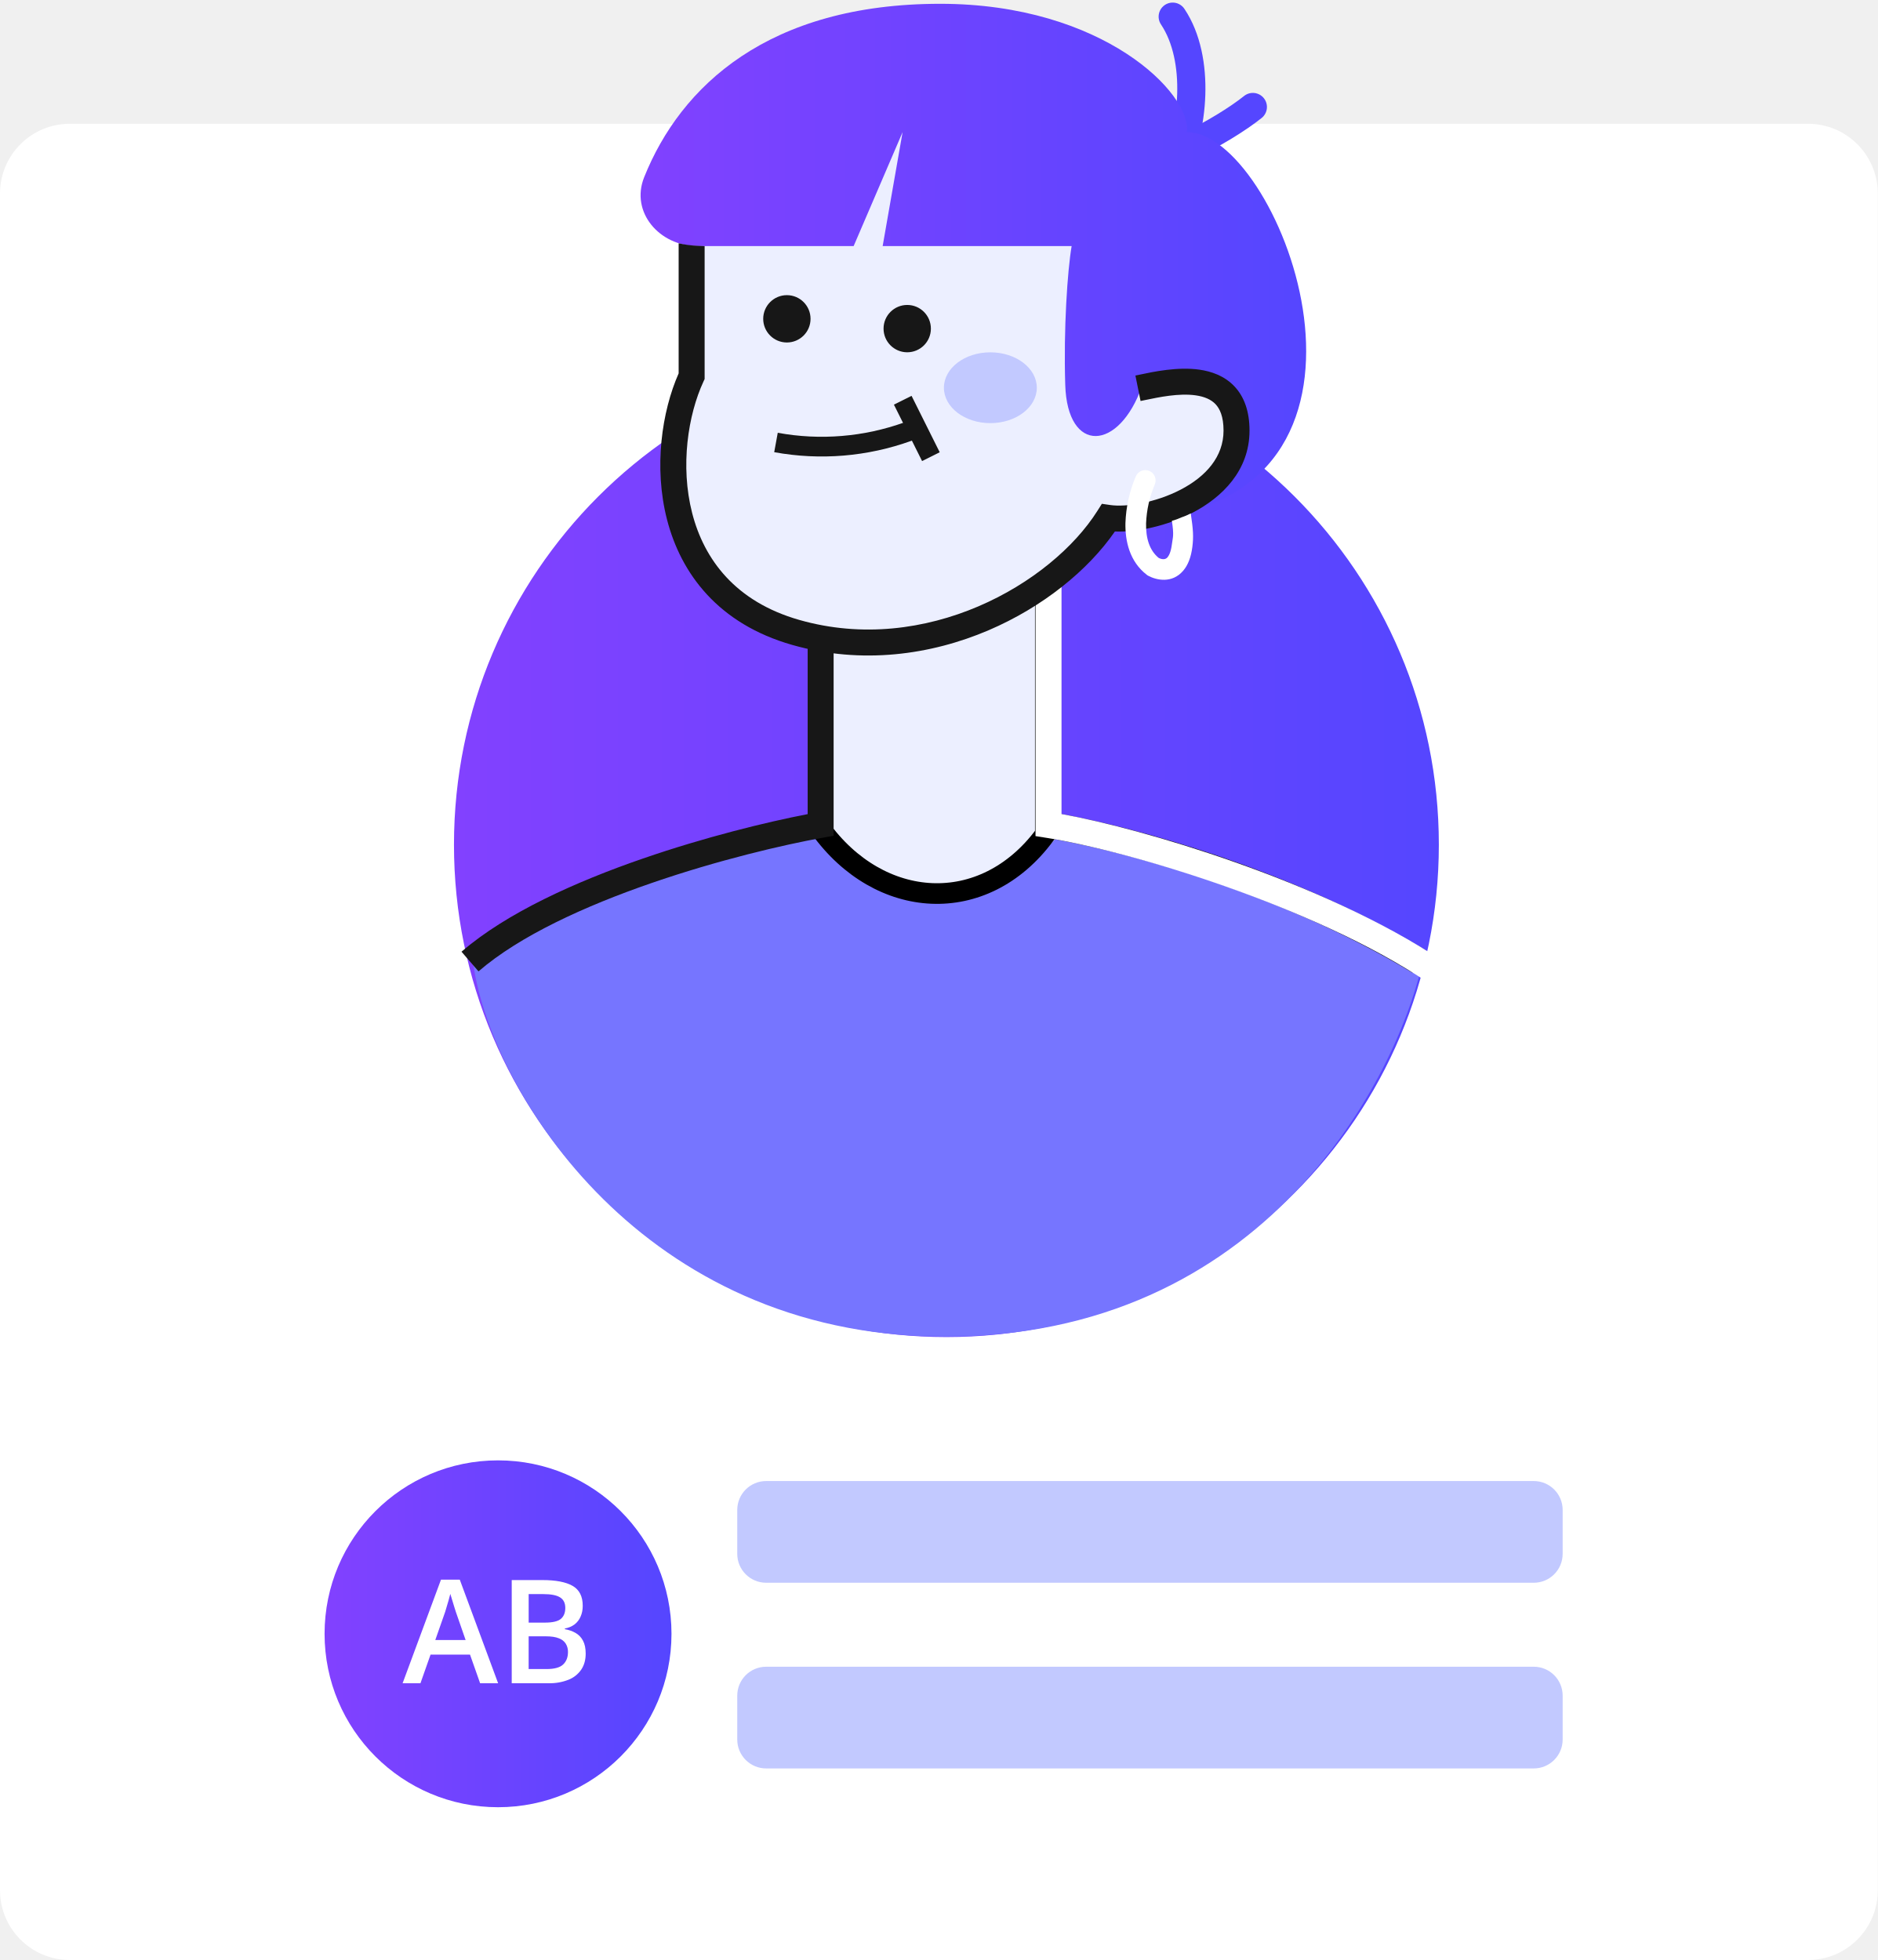
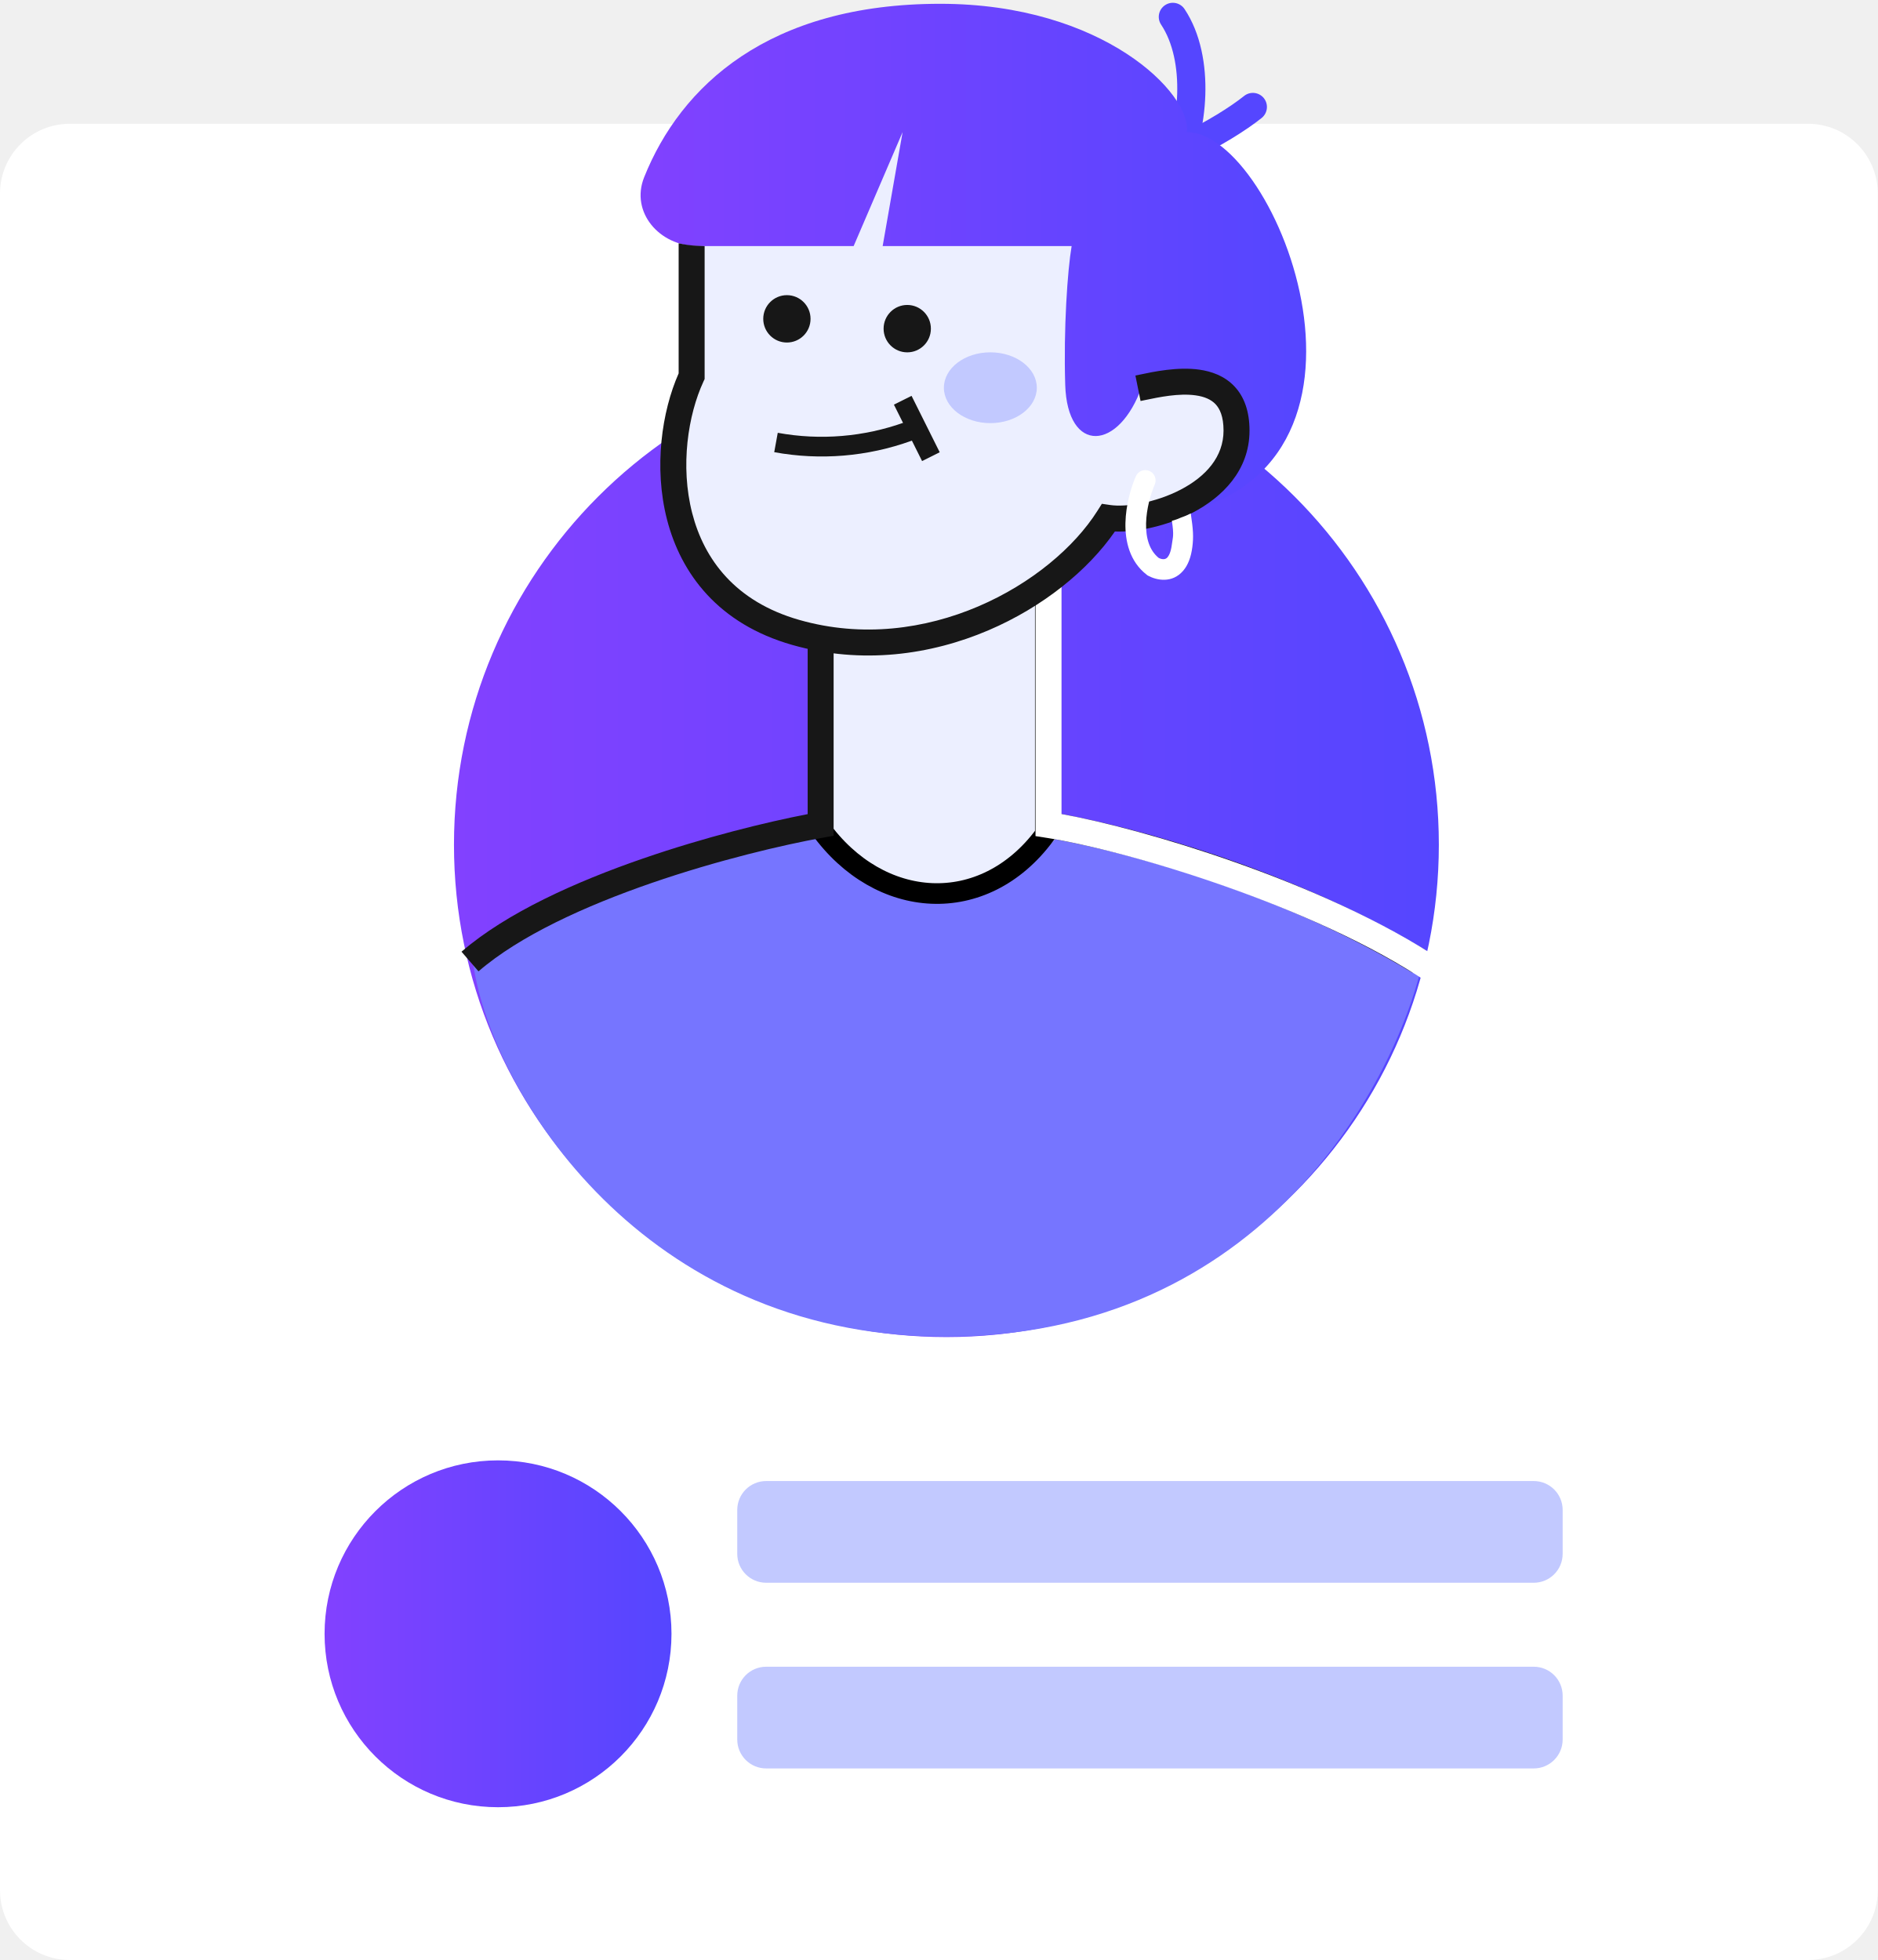
- <svg xmlns="http://www.w3.org/2000/svg" width="91" height="95" fill="none">
-   <path d="M0 9.382A3.382 3.382 0 0 1 3.382 6h84.236A3.382 3.382 0 0 1 91 9.382v82.236A3.382 3.382 0 0 1 87.618 95H3.382A3.382 3.382 0 0 1 0 91.618V9.382Z" fill="#fff" />
-   <rect x="15.729" y="70.783" width="16.812" height="16.812" rx="8.406" fill="url(#a)" />
-   <path d="m23.267 81.585-.49-1.388h-1.912l-.489 1.388h-.865l1.86-5.021h.91l1.858 5.021h-.872Zm-.702-2.093-.475-1.368-.079-.25a59.123 59.123 0 0 1-.188-.62 7.034 7.034 0 0 1-.085.316 55.32 55.32 0 0 0-.164.554l-.48 1.368h1.471Zm2.234-2.907h1.488c.645 0 1.132.093 1.46.28.329.187.493.51.493.968 0 .192-.034.365-.103.52a.96.96 0 0 1-.29.38 1.082 1.082 0 0 1-.473.198v.034c.194.034.366.095.517.181a.913.913 0 0 1 .359.373c.089.162.133.372.133.63 0 .305-.072.565-.218.78a1.34 1.34 0 0 1-.62.489 2.453 2.453 0 0 1-.95.167h-1.796v-5Zm.82 2.062h.787c.372 0 .63-.06.774-.181.143-.121.215-.298.215-.53 0-.238-.086-.409-.257-.514-.168-.104-.437-.157-.807-.157h-.711v1.382Zm0 .664v1.587h.866c.383 0 .652-.074.807-.223.155-.148.233-.349.233-.602a.75.75 0 0 0-.106-.403.655.655 0 0 0-.339-.264c-.157-.064-.37-.095-.636-.095h-.824Z" fill="#fff" />
+ <svg xmlns="http://www.w3.org/2000/svg" width="91" height="95" viewBox="0 0 91 95" fill="none">
+   <path d="M0 9.382C0 7.514 1.514 6 3.382 6L87.618 6C89.486 6 91 7.514 91 9.382V81.65V91.618C91 93.486 89.486 95 87.618 95L3.382 95C1.514 95 0 93.486 0 91.618L0 81.65L0 9.382Z" fill="white" />
+   <rect x="15.729" y="70.783" width="16.812" height="16.812" rx="8.406" fill="url(#paint0_linear_4051_1629)" />
  <rect x="35.728" y="71.785" width="40" height="4.93" rx="1.401" fill="#C2C9FF" />
  <rect x="35.728" y="80.785" width="40" height="4.93" rx="1.401" fill="#C2C9FF" />
-   <path d="M69.728 40.942c0 13.18-10.684 23.864-23.864 23.864C32.684 64.806 22 54.12 22 40.942c0-13.18 10.684-23.865 23.864-23.865 13.18 0 23.864 10.685 23.864 23.865Z" fill="url(#b)" />
-   <path d="M41.161 40.125c-7.423 0-15.26 4.282-18.25 6.423.768 6.073 7.82 17.756 21.97 18.22 15.962.523 22.679-12.062 24.06-18.135-2.936-2.039-13.03-5.217-17.583-6.508H41.16Z" fill="#7675FF" />
-   <path fill-rule="evenodd" clip-rule="evenodd" d="M57.26 6.482c1.223-.588 2.347-1.285 3.03-1.83a.681.681 0 1 1 .85 1.067c-.783.625-2 1.373-3.29 1.994-1.28.616-2.703 1.143-3.892 1.269l-.142-1.358c.956-.101 2.213-.549 3.444-1.141Z" fill="#5546FF" />
-   <path d="M39.826 40.672v-9.564c6.367.431 9.758-1.754 10.657-2.9l.643 12.465-.508.554c-2.93 3.206-8.041 2.997-10.7-.437l-.092-.117Z" fill="#ECEFFF" />
-   <path d="M39.736 40.124c2.876 4.009 7.93 4.357 10.899.344" stroke="#000" stroke-linecap="square" />
-   <path fill-rule="evenodd" clip-rule="evenodd" d="M57.047 4.562c.042-1.28-.202-2.501-.777-3.366A.682.682 0 1 1 57.405.44c.79 1.186 1.053 2.724 1.006 4.167-.047 1.448-.409 2.897-.974 3.957l-1.204-.642c.451-.847.773-2.085.814-3.36Z" fill="#5546FF" />
-   <path fill-rule="evenodd" clip-rule="evenodd" d="M51.416 39.451V26.84h-1.259v13.68l.53.085c3.147.502 11.137 2.522 17.76 6.54l.653-1.077c-6.46-3.919-14.141-5.974-17.684-6.616Zm-12.276.009V29h1.258v11.509l-.518.093c-1.934.347-5.108 1.094-8.31 2.2-3.219 1.11-6.39 2.559-8.381 4.28l-.824-.953c2.18-1.884 5.54-3.395 8.794-4.517 3-1.036 5.972-1.763 7.98-2.152Z" fill="#171717" />
-   <path fill-rule="evenodd" clip-rule="evenodd" d="M50.184 27.939h1.259v11.516c2.05.372 5.114 1.178 8.337 2.313 3.513 1.236 7.262 2.88 10.118 4.806l-.704 1.043c-2.73-1.84-6.365-3.441-9.832-4.662-3.465-1.22-6.714-2.043-8.647-2.346l-.531-.084V27.94Z" fill="#fff" />
-   <path d="M53.907 24.995c-2.37 3.747-8.985 8.032-15.52 5.285-5.732-2.41-6.395-5.119-5.036-10.78.264-3.589.393-8.04.807-10.564l7.06-5.697 7.16 3.288 7.11 5.62v6.424c1.316-.267 4.631-1.02 4.631 2.192s-4.369 4.5-6.212 4.232Z" fill="#ECEFFF" />
-   <path d="M39.28 15.454a1.147 1.147 0 1 1-1.146-1.148c.633 0 1.146.514 1.146 1.148Z" fill="#171717" />
-   <path d="M59.436 18.714c-.545-1.094-2.956-.456-4.093 0-1.112 3.172-3.617 3.302-3.72-.058-.086-2.74.11-5.559.31-6.73h-9.158l.966-5.523-2.372 5.523h-7.581c-1.825 0-3.25-1.638-2.573-3.332 1.77-4.424 6.027-8.41 14.351-8.41 7.9 0 12.2 4.377 11.95 6.219 4.396 0 10.918 16.634-1 18.628 4.5-3 3.466-5.223 2.92-6.317Z" fill="url(#c)" />
-   <path d="M45.112 15.93a1.147 1.147 0 1 1-1.146-1.149c.633 0 1.146.514 1.146 1.149Z" fill="#171717" />
-   <path fill-rule="evenodd" clip-rule="evenodd" d="m44.59 21.213-.426.154c-2.127.767-4.42.957-6.645.55l.172-.94c2.059.377 4.18.201 6.149-.509l.425-.153.324.898Z" fill="#171717" />
-   <path fill-rule="evenodd" clip-rule="evenodd" d="m44.685 22.347-1.365-2.735.855-.426 1.364 2.734-.854.427Z" fill="#171717" />
-   <path d="M50.245 18.793c0 .948-1.008 1.716-2.252 1.716-1.243 0-2.25-.768-2.25-1.716 0-.947 1.007-1.716 2.25-1.716 1.244 0 2.252.769 2.252 1.716Z" fill="#C2C9FF" />
-   <path fill-rule="evenodd" clip-rule="evenodd" d="m34.147 11.928-.335-.014a5.287 5.287 0 0 1-.924-.122v6.305c-.816 1.848-1.214 4.557-.564 7.085.676 2.627 2.487 5.056 6.068 6.077 3.375.962 6.719.484 9.514-.71 2.636-1.128 4.826-2.91 6.123-4.788 1.065.043 2.523-.262 3.77-.913 1.425-.743 2.754-2.038 2.754-3.978 0-.918-.25-1.636-.734-2.146-.476-.503-1.103-.724-1.702-.808-1.046-.147-2.221.102-2.89.244l-.204.042.25 1.234.214-.044c.697-.145 1.645-.343 2.455-.23.43.061.75.203.964.428.205.217.388.592.388 1.28 0 1.271-.855 2.225-2.076 2.862-1.229.64-2.65.858-3.416.746l-.404-.059-.219.346c-1.107 1.75-3.18 3.52-5.768 4.626-2.579 1.102-5.624 1.527-8.674.657-3.105-.885-4.617-2.938-5.194-5.18-.586-2.281-.199-4.761.546-6.37l.058-.126v-6.444Z" fill="#171717" />
-   <path fill-rule="evenodd" clip-rule="evenodd" d="M55.702 22.827a.5.5 0 0 1 .259.658 5.355 5.355 0 0 0-.421 1.886c-.015.706.16 1.303.614 1.673.206.099.343.063.424-.03.069-.08.166-.258.213-.63.046-.37.11-.406 0-1.14 0 0 .177-.038.455-.163.257-.086.46-.195.46-.195.119.787.138 1.13.077 1.621-.061.488-.206.88-.448 1.16-.535.62-1.28.458-1.688.241l-.036-.02-.033-.025c-.84-.645-1.056-1.641-1.038-2.513a6.351 6.351 0 0 1 .504-2.264.5.5 0 0 1 .658-.259Z" fill="#fff" />
+   <path d="M69.728 40.942C69.728 54.121 59.044 64.806 45.864 64.806C32.684 64.806 22 54.121 22 40.942C22 27.762 32.684 17.077 45.864 17.077C59.044 17.077 69.728 27.762 69.728 40.942Z" fill="url(#paint1_linear_4051_1629)" />
+   <path d="M41.161 40.125C33.738 40.125 25.901 44.407 22.91 46.548C23.679 52.621 30.732 64.304 44.881 64.768C60.843 65.291 67.56 52.706 68.942 46.633C66.005 44.594 55.912 41.416 51.358 40.125C51.052 40.124 48.584 40.124 41.161 40.125Z" fill="#7675FF" />
+   <path fill-rule="evenodd" clip-rule="evenodd" d="M57.26 6.482C58.483 5.894 59.607 5.197 60.291 4.651C60.585 4.416 61.014 4.465 61.249 4.759C61.483 5.054 61.434 5.483 61.14 5.719C60.357 6.344 59.139 7.092 57.85 7.713C56.57 8.329 55.147 8.856 53.958 8.982L53.816 7.624C54.772 7.523 56.029 7.075 57.26 6.482Z" fill="#5546FF" />
+   <path d="M39.826 40.672L39.826 31.108C46.194 31.539 49.584 29.354 50.483 28.207L51.126 40.672L50.618 41.227C47.688 44.433 42.577 44.224 39.917 40.79L39.826 40.672Z" fill="#ECEFFF" />
+   <path d="M39.736 40.124C42.612 44.133 47.665 44.481 50.635 40.468" stroke="black" stroke-linecap="square" />
+   <path fill-rule="evenodd" clip-rule="evenodd" d="M57.047 4.562C57.089 3.282 56.845 2.061 56.27 1.196C56.061 0.882 56.146 0.458 56.46 0.25C56.773 0.041 57.197 0.126 57.405 0.44C58.194 1.626 58.458 3.164 58.411 4.607C58.364 6.055 58.002 7.504 57.437 8.564L56.233 7.922C56.684 7.075 57.006 5.837 57.047 4.562Z" fill="#5546FF" />
+   <path fill-rule="evenodd" clip-rule="evenodd" d="M51.416 39.451L51.416 26.839L50.157 26.839L50.157 40.519L50.688 40.604C53.834 41.106 61.824 43.126 68.447 47.144L69.1 46.067C62.64 42.148 54.959 40.093 51.416 39.451ZM39.14 39.46L39.14 28.999L40.398 28.999L40.398 40.509L39.88 40.602C37.946 40.949 34.772 41.696 31.57 42.801C28.351 43.913 25.179 45.361 23.189 47.081L22.365 46.129C24.545 44.245 27.906 42.734 31.159 41.612C34.159 40.576 37.131 39.849 39.14 39.46Z" fill="#171717" />
+   <path fill-rule="evenodd" clip-rule="evenodd" d="M50.184 27.939H51.443V39.455C53.494 39.827 56.557 40.633 59.78 41.768C63.293 43.004 67.042 44.647 69.898 46.574L69.194 47.617C66.465 45.776 62.829 44.175 59.362 42.955C55.897 41.735 52.648 40.912 50.715 40.608L50.184 40.525V27.939Z" fill="white" />
+   <path d="M53.907 24.995C51.537 28.742 44.922 33.027 38.387 30.28C32.655 27.871 31.992 25.162 33.351 19.5C33.615 15.911 33.744 11.46 34.158 8.936L41.218 3.24L48.377 6.527L55.487 12.148V18.571C56.804 18.304 60.119 17.552 60.119 20.764C60.119 23.975 55.75 25.262 53.907 24.995Z" fill="#ECEFFF" />
+   <path d="M39.28 15.454C39.28 16.088 38.767 16.602 38.134 16.602C37.501 16.602 36.988 16.088 36.988 15.454C36.988 14.82 37.501 14.306 38.134 14.306C38.767 14.306 39.28 14.82 39.28 15.454Z" fill="#171717" />
+   <path d="M59.436 18.714C58.891 17.62 56.48 18.258 55.343 18.714C54.231 21.886 51.726 22.016 51.622 18.656C51.537 15.916 51.733 13.097 51.933 11.926L42.775 11.926L43.741 6.403L41.369 11.926L33.788 11.926C31.963 11.926 30.538 10.288 31.215 8.594C32.984 4.17 37.242 0.184 45.566 0.184C53.466 0.184 57.765 4.561 57.516 6.403C61.912 6.403 68.434 23.037 56.516 25.03C61.016 22.03 59.982 19.808 59.436 18.714Z" fill="url(#paint2_linear_4051_1629)" />
+   <path d="M45.112 15.93C45.112 16.564 44.599 17.078 43.966 17.078C43.333 17.078 42.82 16.564 42.82 15.93C42.82 15.296 43.333 14.781 43.966 14.781C44.599 14.781 45.112 15.296 45.112 15.93Z" fill="#171717" />
+   <path fill-rule="evenodd" clip-rule="evenodd" d="M44.589 21.213L44.164 21.367C42.037 22.134 39.744 22.324 37.52 21.917L37.691 20.978C39.75 21.354 41.871 21.178 43.84 20.468L44.265 20.315L44.589 21.213Z" fill="#171717" />
+   <path fill-rule="evenodd" clip-rule="evenodd" d="M44.685 22.347L43.32 19.612L44.175 19.186L45.539 21.92L44.685 22.347Z" fill="#171717" />
+   <path d="M50.245 18.793C50.245 19.741 49.237 20.509 47.993 20.509C46.75 20.509 45.742 19.741 45.742 18.793C45.742 17.846 46.75 17.077 47.993 17.077C49.237 17.077 50.245 17.846 50.245 18.793Z" fill="#C2C9FF" />
+   <path fill-rule="evenodd" clip-rule="evenodd" d="M34.147 11.928L33.812 11.914C33.501 11.901 33.192 11.86 32.888 11.792V18.097C32.072 19.945 31.674 22.654 32.324 25.182C33 27.809 34.811 30.238 38.392 31.259C41.767 32.221 45.111 31.743 47.906 30.548C50.542 29.421 52.732 27.64 54.029 25.761C55.094 25.804 56.552 25.499 57.8 24.848C59.224 24.105 60.553 22.81 60.553 20.87C60.553 19.952 60.303 19.234 59.819 18.724C59.343 18.221 58.716 18 58.117 17.916C57.071 17.769 55.895 18.018 55.226 18.16C55.152 18.175 55.084 18.19 55.023 18.202L55.273 19.436C55.341 19.422 55.413 19.407 55.487 19.392C56.184 19.247 57.132 19.049 57.942 19.163C58.373 19.223 58.692 19.365 58.906 19.59C59.111 19.807 59.294 20.182 59.294 20.87C59.294 22.141 58.438 23.095 57.218 23.732C55.989 24.373 54.569 24.59 53.802 24.478L53.398 24.419L53.179 24.765C52.072 26.515 49.999 28.285 47.411 29.391C44.832 30.493 41.787 30.918 38.737 30.048C35.632 29.163 34.12 27.11 33.544 24.869C32.957 22.587 33.344 20.107 34.089 18.497L34.147 18.372V11.928Z" fill="#171717" />
+   <path fill-rule="evenodd" clip-rule="evenodd" d="M55.702 22.827C55.955 22.937 56.071 23.232 55.961 23.485C55.769 23.926 55.555 24.654 55.54 25.371C55.525 26.077 55.7 26.674 56.154 27.044C56.361 27.143 56.497 27.107 56.578 27.013C56.647 26.934 56.744 26.756 56.791 26.383C56.837 26.013 56.901 25.978 56.791 25.244C56.791 25.244 56.968 25.206 57.246 25.081C57.503 24.995 57.706 24.886 57.706 24.886C57.825 25.673 57.844 26.017 57.783 26.507C57.722 26.995 57.577 27.387 57.335 27.667C56.8 28.286 56.054 28.125 55.647 27.908L55.611 27.889L55.578 27.863C54.739 27.218 54.522 26.222 54.54 25.35C54.559 24.473 54.813 23.617 55.044 23.086C55.154 22.833 55.448 22.717 55.702 22.827Z" fill="white" />
  <defs>
-     <linearGradient id="a" x1="15.729" y1="79.189" x2="32.541" y2="79.189" gradientUnits="userSpaceOnUse">
+     <linearGradient id="paint0_linear_4051_1629" x1="15.729" y1="79.189" x2="32.541" y2="79.189" gradientUnits="userSpaceOnUse">
      <stop stop-color="#8241FF" />
      <stop offset="1" stop-color="#5546FF" />
    </linearGradient>
-     <linearGradient id="b" x1="22" y1="40.942" x2="69.728" y2="40.942" gradientUnits="userSpaceOnUse">
+     <linearGradient id="paint1_linear_4051_1629" x1="22" y1="40.942" x2="69.728" y2="40.942" gradientUnits="userSpaceOnUse">
      <stop stop-color="#8241FF" />
      <stop offset="1" stop-color="#5546FF" />
    </linearGradient>
-     <linearGradient id="c" x1="30.332" y1="12.607" x2="63.298" y2="12.607" gradientUnits="userSpaceOnUse">
+     <linearGradient id="paint2_linear_4051_1629" x1="30.332" y1="12.607" x2="63.298" y2="12.607" gradientUnits="userSpaceOnUse">
      <stop stop-color="#8241FF" />
      <stop offset="1" stop-color="#5546FF" />
    </linearGradient>
  </defs>
</svg>
